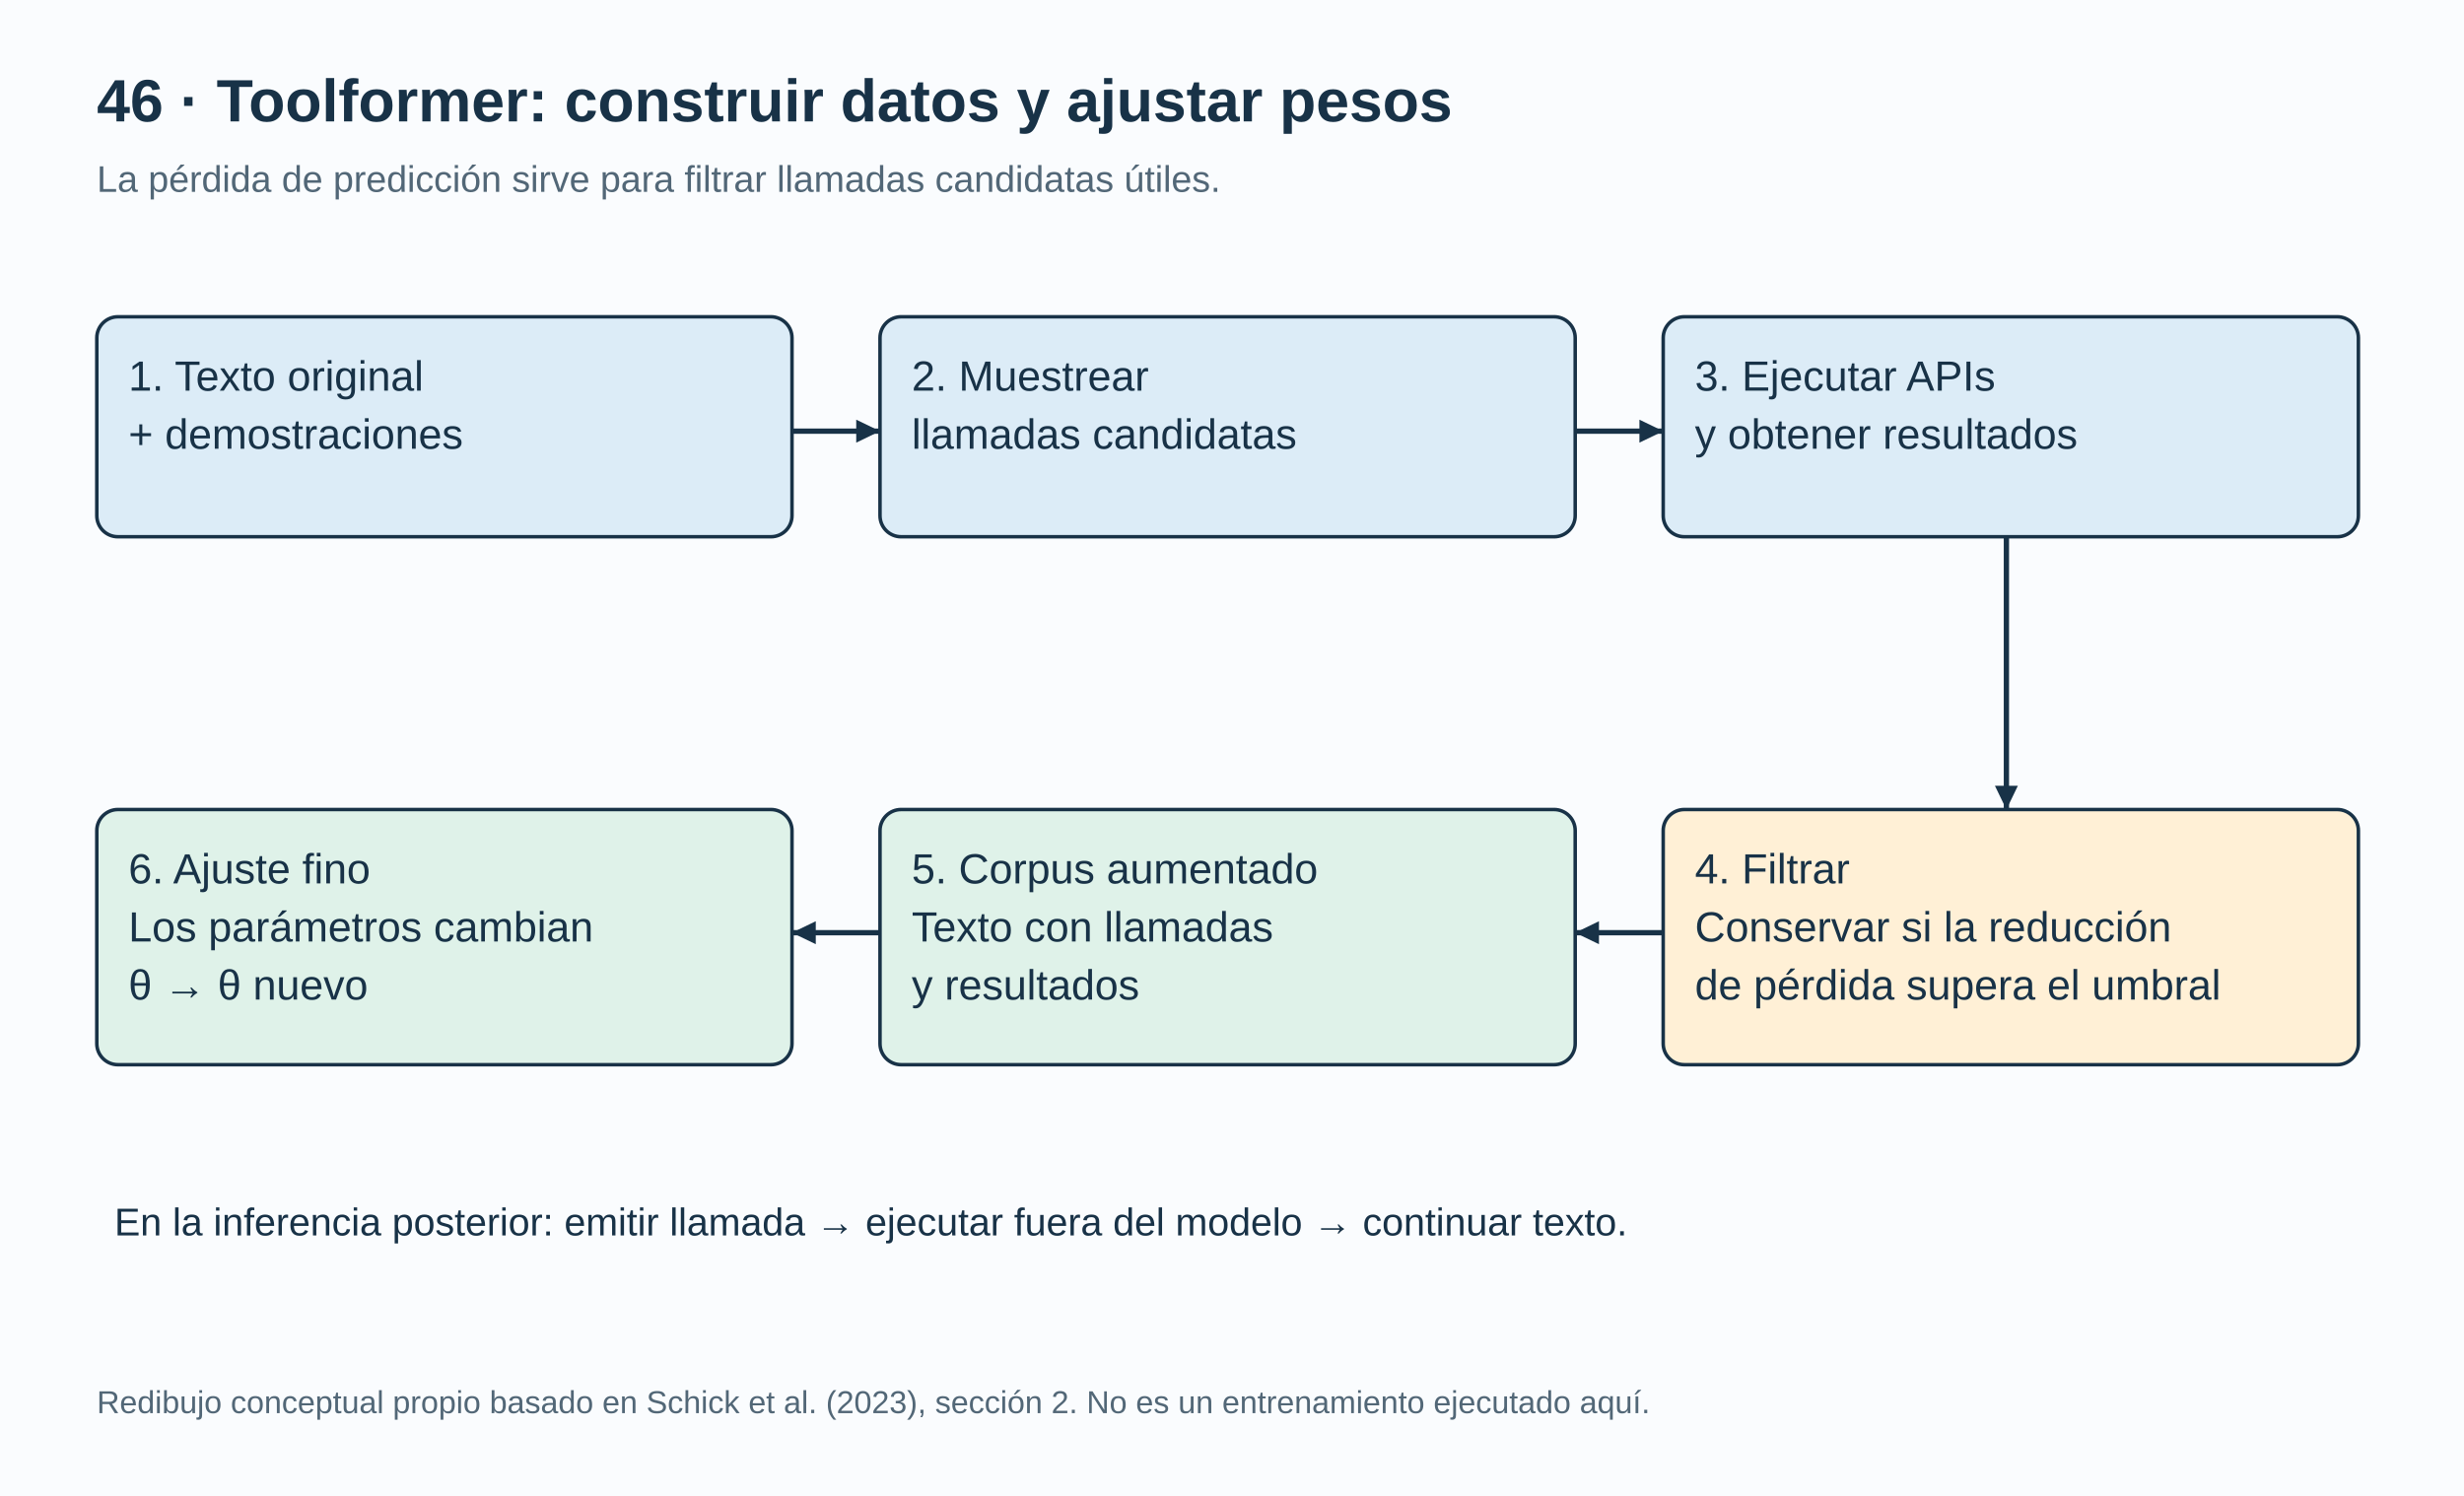
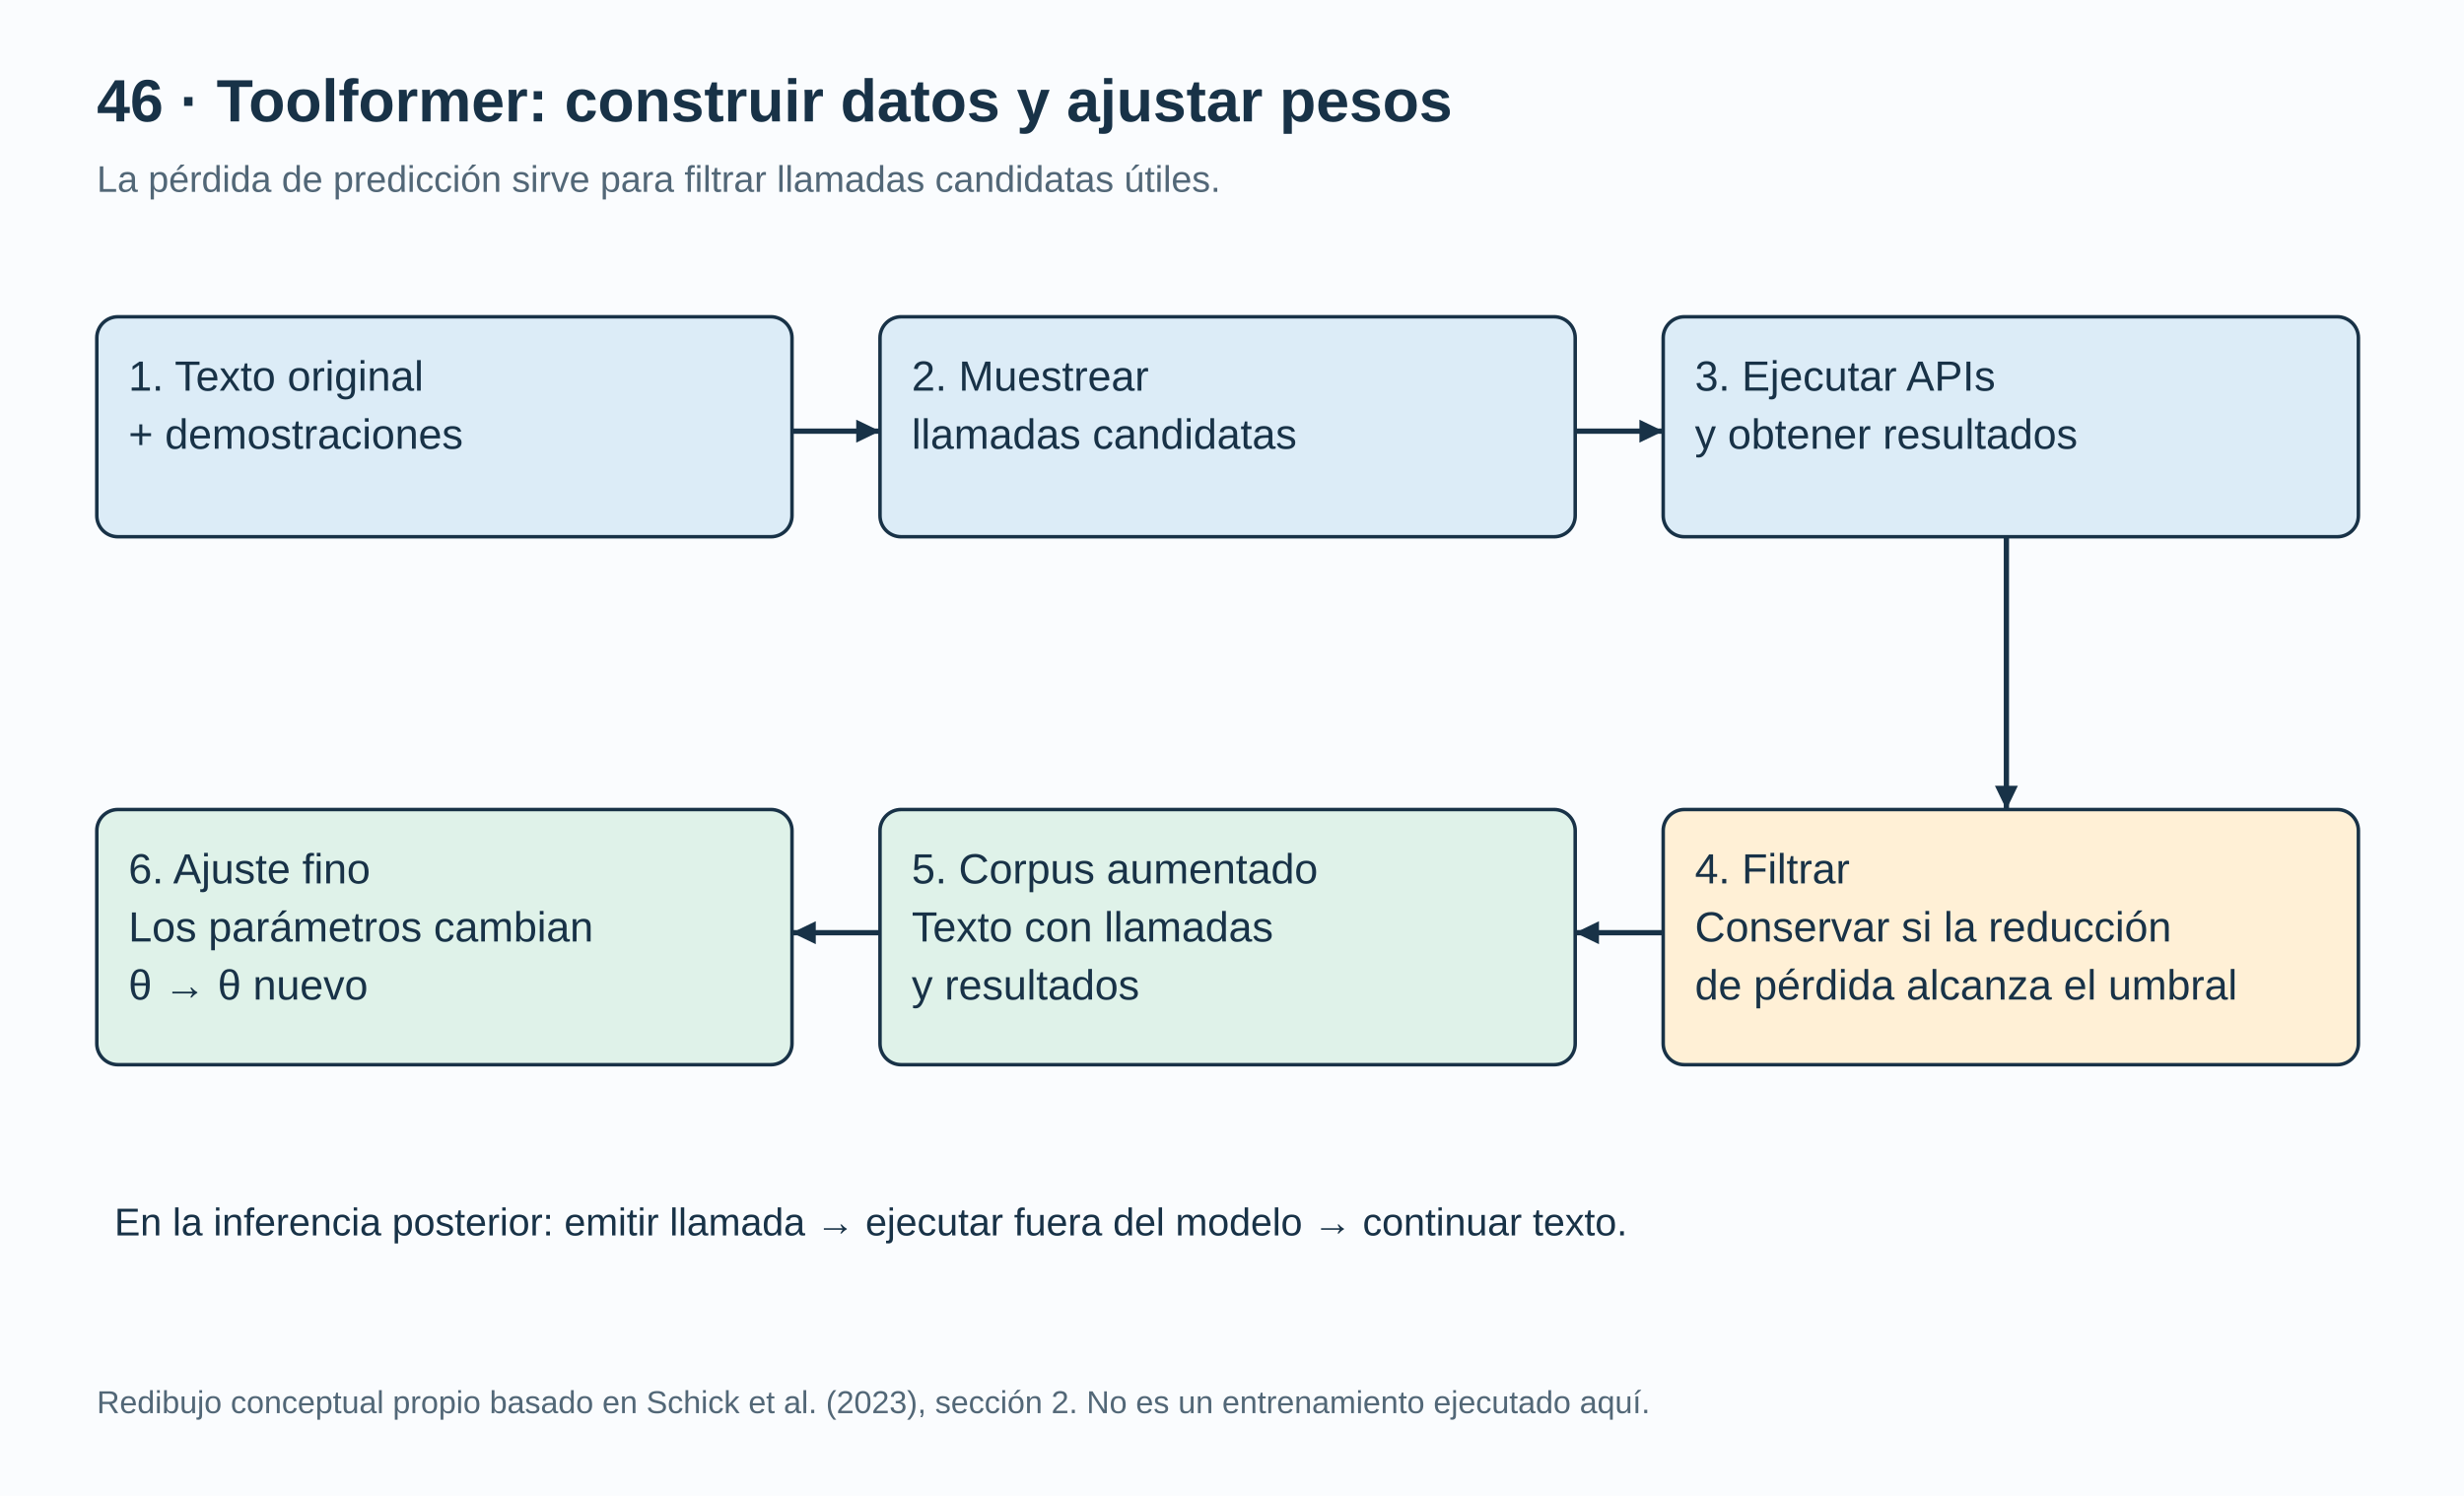
<svg xmlns="http://www.w3.org/2000/svg" width="1400" height="850" viewBox="0 0 1400 850">
  <rect width="1400" height="850" fill="#fafcfe" />
  <text x="55" y="69" font-family="Arial,sans-serif" font-size="34" font-weight="700" fill="#183247">46 · Toolformer: construir datos y ajustar pesos</text>
  <text x="55" y="109" font-family="Arial,sans-serif" font-size="21" font-weight="400" fill="#526777">La pérdida de predicción sirve para filtrar llamadas candidatas útiles.</text>
  <rect x="55" y="180" width="395" height="125" rx="12" fill="#dcecf7" stroke="#183247" stroke-width="2" />
  <text x="73" y="222" font-family="Arial,sans-serif" font-size="24" font-weight="400" fill="#183247">1. Texto original</text>
  <text x="73" y="255" font-family="Arial,sans-serif" font-size="24" font-weight="400" fill="#183247">+ demostraciones</text>
  <rect x="500" y="180" width="395" height="125" rx="12" fill="#dcecf7" stroke="#183247" stroke-width="2" />
  <text x="518" y="222" font-family="Arial,sans-serif" font-size="24" font-weight="400" fill="#183247">2. Muestrear</text>
  <text x="518" y="255" font-family="Arial,sans-serif" font-size="24" font-weight="400" fill="#183247">llamadas candidatas</text>
  <rect x="945" y="180" width="395" height="125" rx="12" fill="#dcecf7" stroke="#183247" stroke-width="2" />
  <text x="963" y="222" font-family="Arial,sans-serif" font-size="24" font-weight="400" fill="#183247">3. Ejecutar APIs</text>
  <text x="963" y="255" font-family="Arial,sans-serif" font-size="24" font-weight="400" fill="#183247">y obtener resultados</text>
  <polyline points="450,245 500,245" fill="none" stroke="#183247" stroke-width="3" />
  <polygon points="500,245 486.493,251.524 486.493,238.476" fill="#183247" />
  <polyline points="895,245 945,245" fill="none" stroke="#183247" stroke-width="3" />
  <polygon points="945,245 931.493,251.524 931.493,238.476" fill="#183247" />
  <rect x="945" y="460" width="395" height="145" rx="12" fill="#fff0d6" stroke="#183247" stroke-width="2" />
  <text x="963" y="502" font-family="Arial,sans-serif" font-size="24" font-weight="400" fill="#183247">4. Filtrar</text>
  <text x="963" y="535" font-family="Arial,sans-serif" font-size="24" font-weight="400" fill="#183247">Conservar si la reducción</text>
-   <text x="963" y="568" font-family="Arial,sans-serif" font-size="24" font-weight="400" fill="#183247">de pérdida supera el umbral</text>
+   <text x="963" y="568" font-family="Arial,sans-serif" font-size="24" font-weight="400" fill="#183247">de pérdida alcanza el umbral</text>
  <rect x="500" y="460" width="395" height="145" rx="12" fill="#dff2e9" stroke="#183247" stroke-width="2" />
  <text x="518" y="502" font-family="Arial,sans-serif" font-size="24" font-weight="400" fill="#183247">5. Corpus aumentado</text>
  <text x="518" y="535" font-family="Arial,sans-serif" font-size="24" font-weight="400" fill="#183247">Texto con llamadas</text>
  <text x="518" y="568" font-family="Arial,sans-serif" font-size="24" font-weight="400" fill="#183247">y resultados</text>
  <rect x="55" y="460" width="395" height="145" rx="12" fill="#dff2e9" stroke="#183247" stroke-width="2" />
  <text x="73" y="502" font-family="Arial,sans-serif" font-size="24" font-weight="400" fill="#183247">6. Ajuste fino</text>
  <text x="73" y="535" font-family="Arial,sans-serif" font-size="24" font-weight="400" fill="#183247">Los parámetros cambian</text>
  <text x="73" y="568" font-family="Arial,sans-serif" font-size="24" font-weight="400" fill="#183247">θ → θ nuevo</text>
  <polyline points="1140,305 1140,460" fill="none" stroke="#183247" stroke-width="3" />
  <polygon points="1140,460 1133.476,446.493 1146.524,446.493" fill="#183247" />
  <polyline points="945,530 895,530" fill="none" stroke="#183247" stroke-width="3" />
  <polygon points="895,530 908.507,523.476 908.507,536.524" fill="#183247" />
  <polyline points="500,530 450,530" fill="none" stroke="#183247" stroke-width="3" />
  <polygon points="450,530 463.507,523.476 463.507,536.524" fill="#183247" />
  <text x="65" y="702" font-family="Arial,sans-serif" font-size="22" font-weight="400" fill="#183247">En la inferencia posterior: emitir llamada → ejecutar fuera del modelo → continuar texto.</text>
  <text x="55" y="803" font-family="Arial,sans-serif" font-size="18" font-weight="400" fill="#526777">Redibujo conceptual propio basado en Schick et al. (2023), sección 2. No es un entrenamiento ejecutado aquí.</text>
</svg>
